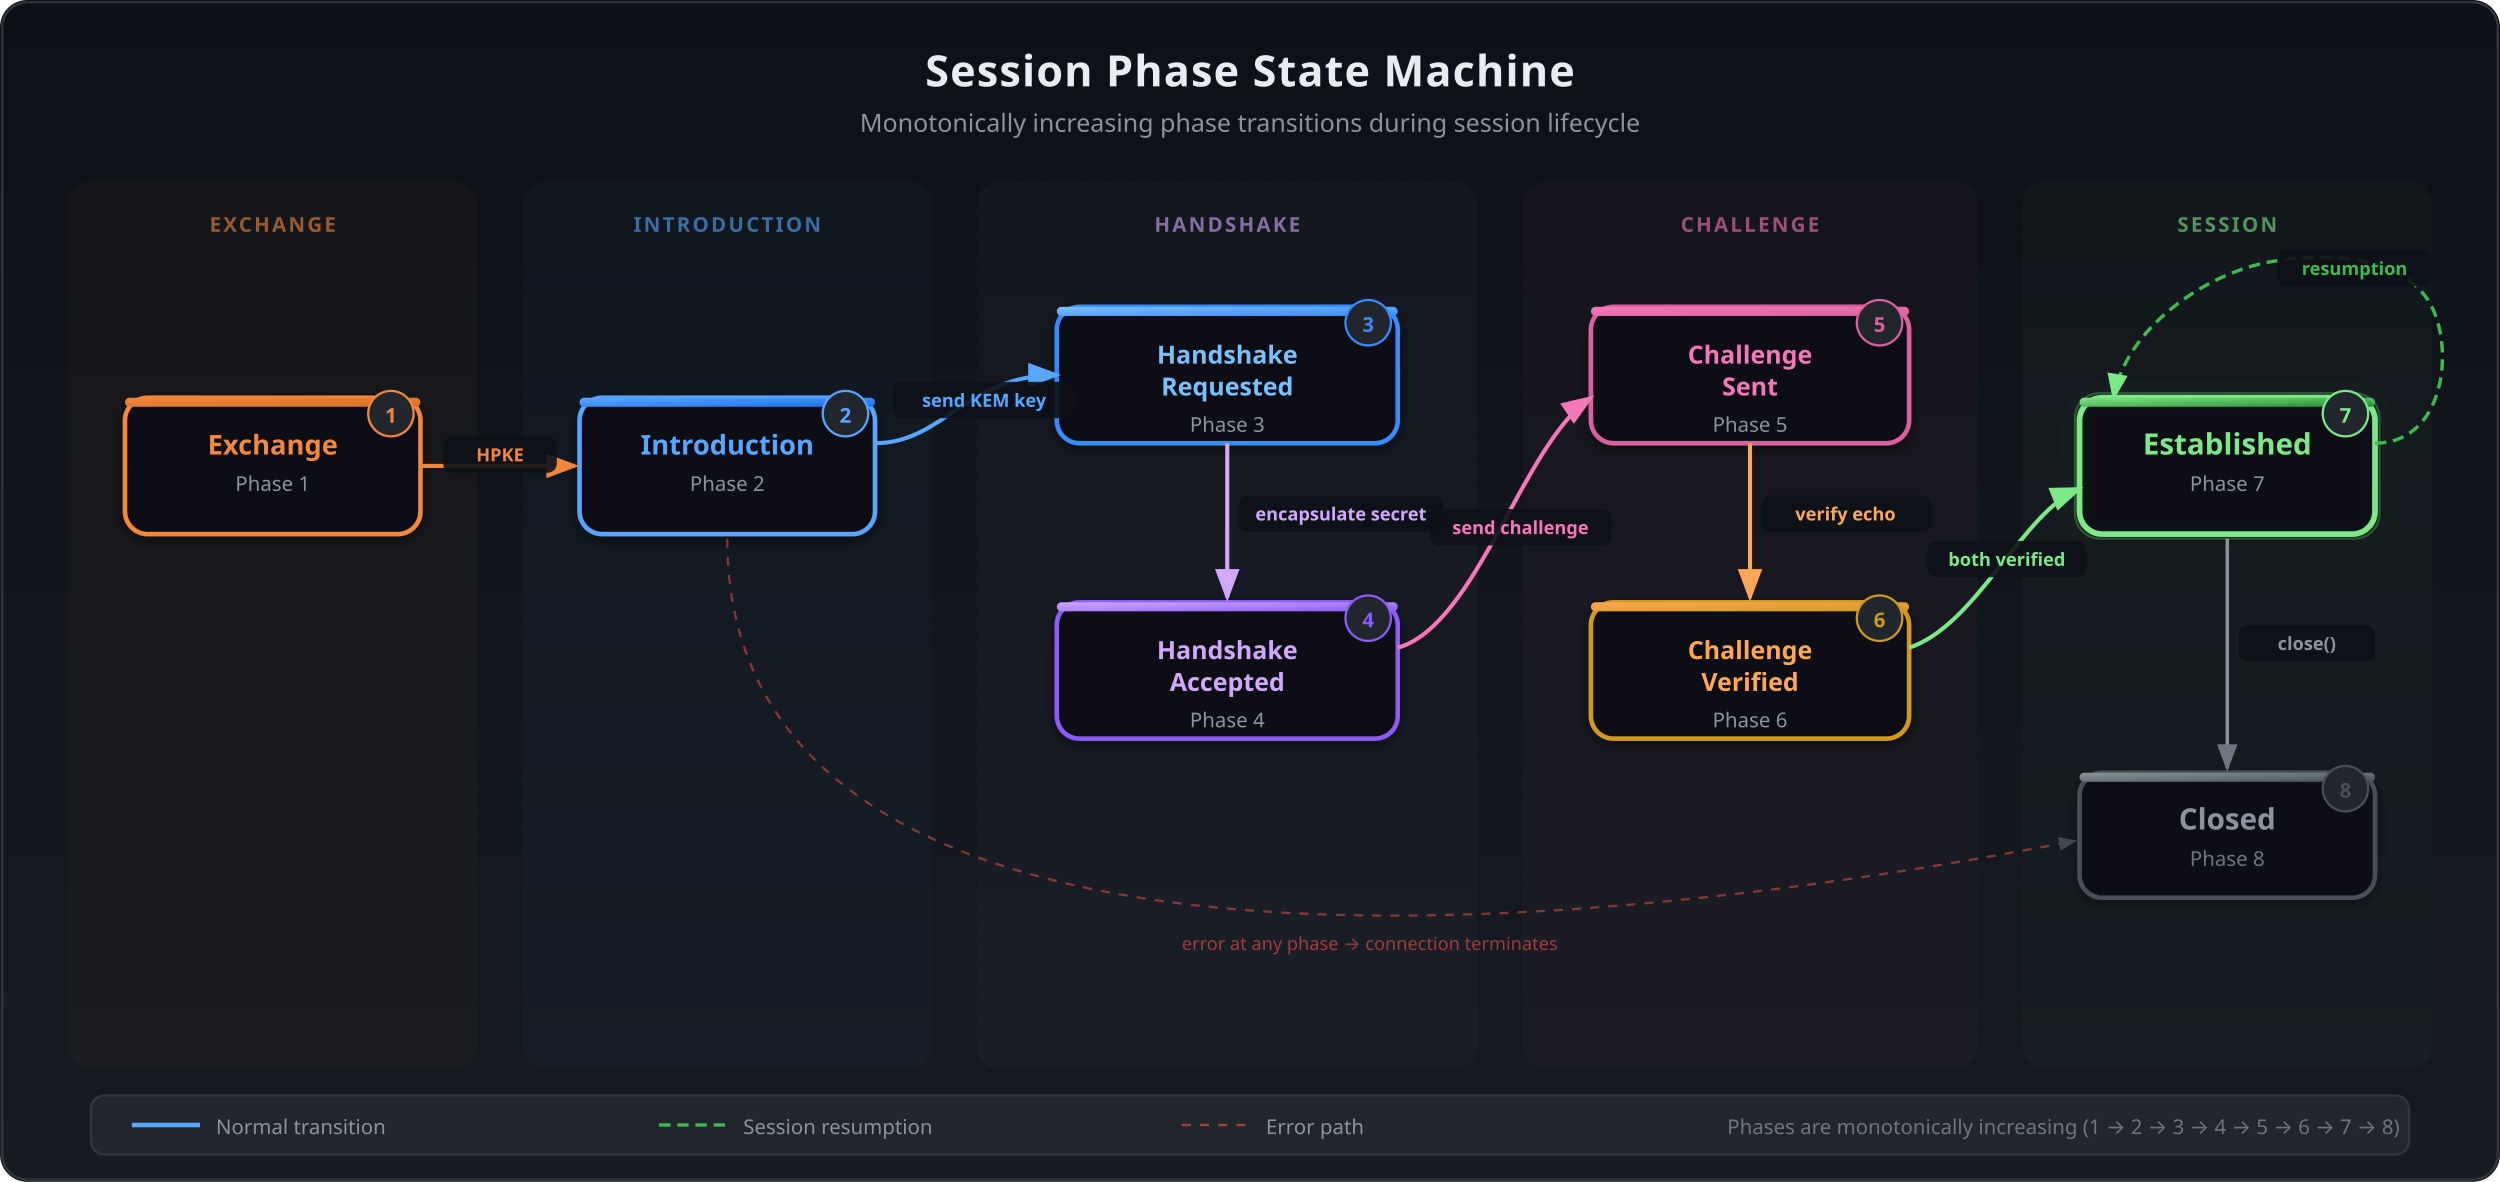
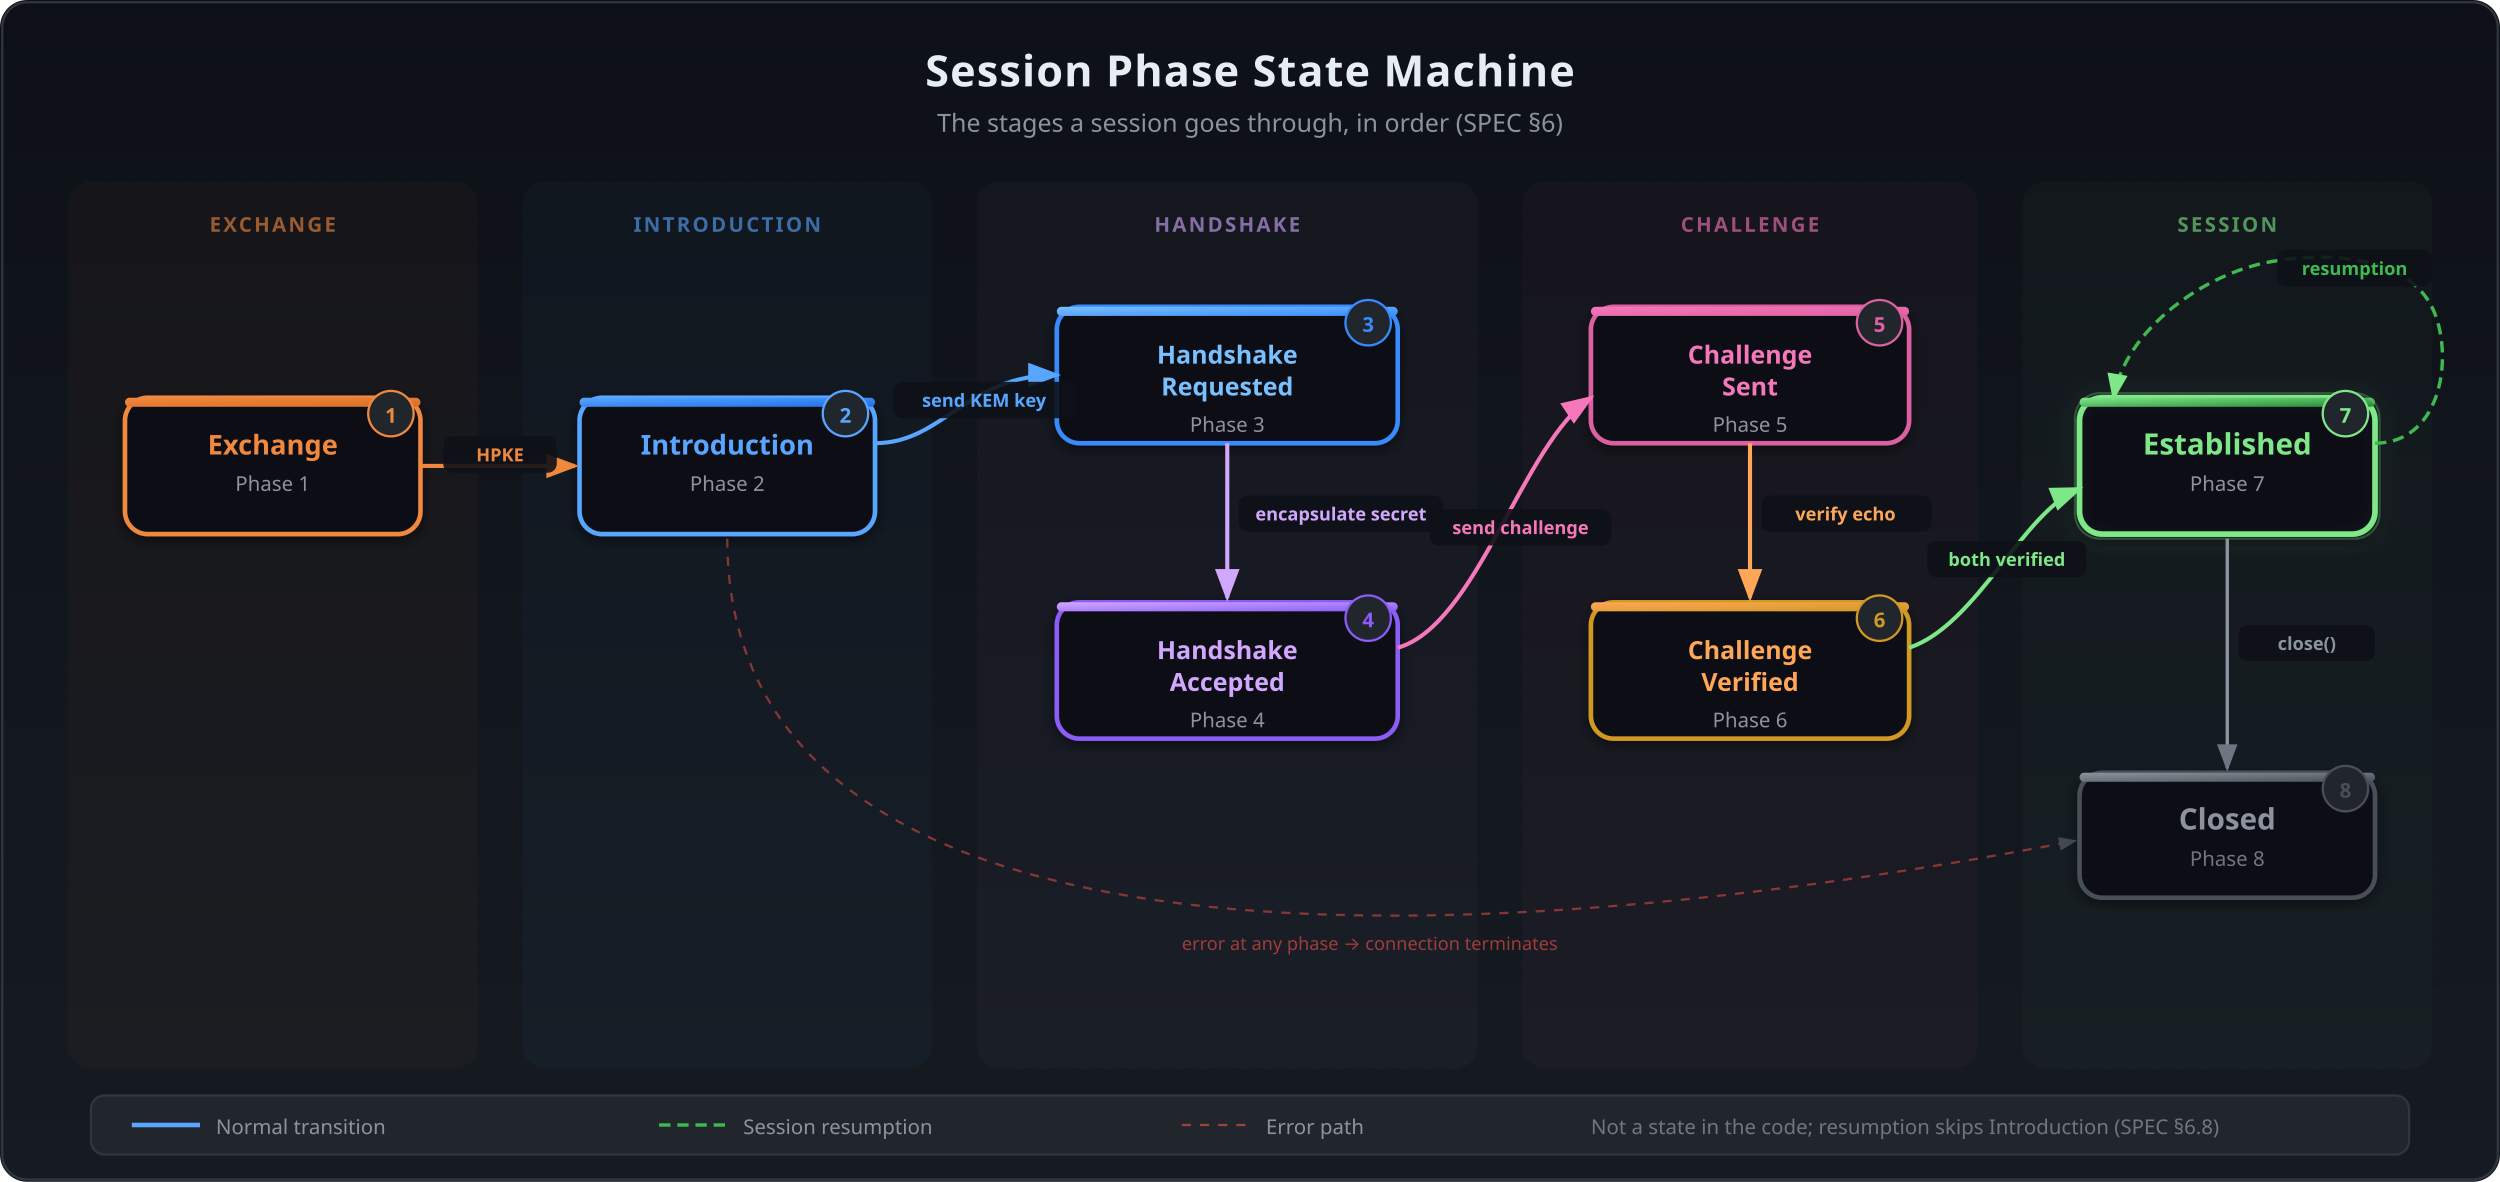
<svg xmlns="http://www.w3.org/2000/svg" viewBox="0 0 1100 520" font-family="'Segoe UI',system-ui,-apple-system,sans-serif">
  <defs>
    <linearGradient id="bg" x1="0" y1="0" x2="0" y2="1">
      <stop offset="0%" stop-color="#0d1117" />
      <stop offset="100%" stop-color="#161b22" />
    </linearGradient>
    <linearGradient id="gExch" x1="0" y1="0" x2="1" y2="1">
      <stop offset="0%" stop-color="#f0883e" />
      <stop offset="100%" stop-color="#da6d25" />
    </linearGradient>
    <linearGradient id="gIntro" x1="0" y1="0" x2="1" y2="1">
      <stop offset="0%" stop-color="#58a6ff" />
      <stop offset="100%" stop-color="#1f6feb" />
    </linearGradient>
    <linearGradient id="gHsReq" x1="0" y1="0" x2="1" y2="1">
      <stop offset="0%" stop-color="#79c0ff" />
      <stop offset="100%" stop-color="#388bfd" />
    </linearGradient>
    <linearGradient id="gHsAcc" x1="0" y1="0" x2="1" y2="1">
      <stop offset="0%" stop-color="#d2a8ff" />
      <stop offset="100%" stop-color="#8b5cf6" />
    </linearGradient>
    <linearGradient id="gChSent" x1="0" y1="0" x2="1" y2="1">
      <stop offset="0%" stop-color="#f778ba" />
      <stop offset="100%" stop-color="#db61a2" />
    </linearGradient>
    <linearGradient id="gChVer" x1="0" y1="0" x2="1" y2="1">
      <stop offset="0%" stop-color="#ffa657" />
      <stop offset="100%" stop-color="#d29922" />
    </linearGradient>
    <linearGradient id="gEstab" x1="0" y1="0" x2="1" y2="1">
      <stop offset="0%" stop-color="#7ee787" />
      <stop offset="100%" stop-color="#238636" />
    </linearGradient>
    <linearGradient id="gClosed" x1="0" y1="0" x2="1" y2="1">
      <stop offset="0%" stop-color="#8b949e" />
      <stop offset="100%" stop-color="#484f58" />
    </linearGradient>
    <filter id="shadow">
      <feDropShadow dx="0" dy="2" stdDeviation="3" flood-color="#000" flood-opacity="0.5" />
    </filter>
    <filter id="glow">
      <feGaussianBlur stdDeviation="4" result="blur" />
      <feMerge>
        <feMergeNode in="blur" />
        <feMergeNode in="SourceGraphic" />
      </feMerge>
    </filter>
    <marker id="arrowOrange" markerWidth="8" markerHeight="6" refX="7" refY="3" orient="auto" markerUnits="strokeWidth">
      <polygon points="0 0, 8 3, 0 6" fill="#f0883e" />
    </marker>
    <marker id="arrowGray" markerWidth="8" markerHeight="6" refX="7" refY="3" orient="auto" markerUnits="strokeWidth">
      <polygon points="0 0, 8 3, 0 6" fill="#8b949e" />
    </marker>
    <marker id="arrowBlue" markerWidth="8" markerHeight="6" refX="7" refY="3" orient="auto" markerUnits="strokeWidth">
      <polygon points="0 0, 8 3, 0 6" fill="#58a6ff" />
    </marker>
    <marker id="arrowPurple" markerWidth="8" markerHeight="6" refX="7" refY="3" orient="auto" markerUnits="strokeWidth">
      <polygon points="0 0, 8 3, 0 6" fill="#d2a8ff" />
    </marker>
    <marker id="arrowPink" markerWidth="8" markerHeight="6" refX="7" refY="3" orient="auto" markerUnits="strokeWidth">
      <polygon points="0 0, 8 3, 0 6" fill="#f778ba" />
    </marker>
    <marker id="arrowOrangeVer" markerWidth="8" markerHeight="6" refX="7" refY="3" orient="auto" markerUnits="strokeWidth">
      <polygon points="0 0, 8 3, 0 6" fill="#ffa657" />
    </marker>
    <marker id="arrowGreen" markerWidth="8" markerHeight="6" refX="7" refY="3" orient="auto" markerUnits="strokeWidth">
      <polygon points="0 0, 8 3, 0 6" fill="#7ee787" />
    </marker>
    <marker id="arrowDimGray" markerWidth="8" markerHeight="6" refX="7" refY="3" orient="auto" markerUnits="strokeWidth">
      <polygon points="0 0, 8 3, 0 6" fill="#6e7681" />
    </marker>
  </defs>
  <rect width="1100" height="520" rx="12" fill="url(#bg)" />
  <rect x="1" y="1" width="1098" height="518" rx="11" fill="none" stroke="#30363d" stroke-width="1" />
  <text x="550" y="38" text-anchor="middle" fill="#e6edf3" font-size="19" font-weight="700" letter-spacing="0.5">Session Phase State Machine</text>
-   <text x="550" y="58" text-anchor="middle" fill="#8b949e" font-size="11">Monotonically increasing phase transitions during session lifecycle</text>
+   <text x="550" y="58" text-anchor="middle" fill="#8b949e" font-size="11">The stages a session goes through, in order (SPEC §6)</text>
  <rect x="30" y="80" width="180" height="390" rx="10" fill="#f0883e" opacity="0.03" stroke="#f0883e" stroke-width="0.5" stroke-dasharray="6,4" />
  <text x="120" y="102" text-anchor="middle" fill="#f0883e" font-size="9" font-weight="600" letter-spacing="1" opacity="0.6">EXCHANGE</text>
  <rect x="230" y="80" width="180" height="390" rx="10" fill="#58a6ff" opacity="0.03" stroke="#58a6ff" stroke-width="0.5" stroke-dasharray="6,4" />
  <text x="320" y="102" text-anchor="middle" fill="#58a6ff" font-size="9" font-weight="600" letter-spacing="1" opacity="0.6">INTRODUCTION</text>
  <rect x="430" y="80" width="220" height="390" rx="10" fill="#d2a8ff" opacity="0.03" stroke="#d2a8ff" stroke-width="0.5" stroke-dasharray="6,4" />
  <text x="540" y="102" text-anchor="middle" fill="#d2a8ff" font-size="9" font-weight="600" letter-spacing="1" opacity="0.6">HANDSHAKE</text>
  <rect x="670" y="80" width="200" height="390" rx="10" fill="#f778ba" opacity="0.03" stroke="#f778ba" stroke-width="0.5" stroke-dasharray="6,4" />
  <text x="770" y="102" text-anchor="middle" fill="#f778ba" font-size="9" font-weight="600" letter-spacing="1" opacity="0.6">CHALLENGE</text>
  <rect x="890" y="80" width="180" height="390" rx="10" fill="#7ee787" opacity="0.03" stroke="#7ee787" stroke-width="0.5" stroke-dasharray="6,4" />
  <text x="980" y="102" text-anchor="middle" fill="#7ee787" font-size="9" font-weight="600" letter-spacing="1" opacity="0.6">SESSION</text>
  <rect x="55" y="175" width="130" height="60" rx="10" fill="#0d1117" stroke="#f0883e" stroke-width="2" filter="url(#shadow)" />
  <rect x="55" y="175" width="130" height="4" rx="2" fill="url(#gExch)" />
  <text x="120" y="200" text-anchor="middle" fill="#f0883e" font-size="12" font-weight="700">Exchange</text>
  <text x="120" y="216" text-anchor="middle" fill="#8b949e" font-size="9">Phase 1</text>
  <circle cx="172" cy="182" r="10" fill="#21262d" stroke="#f0883e" stroke-width="1" />
  <text x="172" y="186" text-anchor="middle" fill="#f0883e" font-size="9" font-weight="700">1</text>
  <rect x="255" y="175" width="130" height="60" rx="10" fill="#0d1117" stroke="#58a6ff" stroke-width="2" filter="url(#shadow)" />
  <rect x="255" y="175" width="130" height="4" rx="2" fill="url(#gIntro)" />
  <text x="320" y="200" text-anchor="middle" fill="#58a6ff" font-size="12" font-weight="700">Introduction</text>
  <text x="320" y="216" text-anchor="middle" fill="#8b949e" font-size="9">Phase 2</text>
  <circle cx="372" cy="182" r="10" fill="#21262d" stroke="#58a6ff" stroke-width="1" />
  <text x="372" y="186" text-anchor="middle" fill="#58a6ff" font-size="9" font-weight="700">2</text>
  <rect x="465" y="135" width="150" height="60" rx="10" fill="#0d1117" stroke="#388bfd" stroke-width="2" filter="url(#shadow)" />
  <rect x="465" y="135" width="150" height="4" rx="2" fill="url(#gHsReq)" />
  <text x="540" y="160" text-anchor="middle" fill="#79c0ff" font-size="11" font-weight="700">Handshake</text>
  <text x="540" y="174" text-anchor="middle" fill="#79c0ff" font-size="11" font-weight="700">Requested</text>
  <text x="540" y="190" text-anchor="middle" fill="#8b949e" font-size="9">Phase 3</text>
  <circle cx="602" cy="142" r="10" fill="#21262d" stroke="#388bfd" stroke-width="1" />
  <text x="602" y="146" text-anchor="middle" fill="#388bfd" font-size="9" font-weight="700">3</text>
  <rect x="465" y="265" width="150" height="60" rx="10" fill="#0d1117" stroke="#8b5cf6" stroke-width="2" filter="url(#shadow)" />
  <rect x="465" y="265" width="150" height="4" rx="2" fill="url(#gHsAcc)" />
  <text x="540" y="290" text-anchor="middle" fill="#d2a8ff" font-size="11" font-weight="700">Handshake</text>
  <text x="540" y="304" text-anchor="middle" fill="#d2a8ff" font-size="11" font-weight="700">Accepted</text>
  <text x="540" y="320" text-anchor="middle" fill="#8b949e" font-size="9">Phase 4</text>
  <circle cx="602" cy="272" r="10" fill="#21262d" stroke="#8b5cf6" stroke-width="1" />
  <text x="602" y="276" text-anchor="middle" fill="#8b5cf6" font-size="9" font-weight="700">4</text>
  <rect x="700" y="135" width="140" height="60" rx="10" fill="#0d1117" stroke="#db61a2" stroke-width="2" filter="url(#shadow)" />
  <rect x="700" y="135" width="140" height="4" rx="2" fill="url(#gChSent)" />
  <text x="770" y="160" text-anchor="middle" fill="#f778ba" font-size="11" font-weight="700">Challenge</text>
  <text x="770" y="174" text-anchor="middle" fill="#f778ba" font-size="11" font-weight="700">Sent</text>
  <text x="770" y="190" text-anchor="middle" fill="#8b949e" font-size="9">Phase 5</text>
  <circle cx="827" cy="142" r="10" fill="#21262d" stroke="#db61a2" stroke-width="1" />
  <text x="827" y="146" text-anchor="middle" fill="#db61a2" font-size="9" font-weight="700">5</text>
  <rect x="700" y="265" width="140" height="60" rx="10" fill="#0d1117" stroke="#d29922" stroke-width="2" filter="url(#shadow)" />
  <rect x="700" y="265" width="140" height="4" rx="2" fill="url(#gChVer)" />
  <text x="770" y="290" text-anchor="middle" fill="#ffa657" font-size="11" font-weight="700">Challenge</text>
  <text x="770" y="304" text-anchor="middle" fill="#ffa657" font-size="11" font-weight="700">Verified</text>
  <text x="770" y="320" text-anchor="middle" fill="#8b949e" font-size="9">Phase 6</text>
  <circle cx="827" cy="272" r="10" fill="#21262d" stroke="#d29922" stroke-width="1" />
  <text x="827" y="276" text-anchor="middle" fill="#d29922" font-size="9" font-weight="700">6</text>
  <rect x="915" y="175" width="130" height="60" rx="10" fill="#0d1117" stroke="#7ee787" stroke-width="2.5" filter="url(#shadow)" />
  <rect x="915" y="175" width="130" height="4" rx="2" fill="url(#gEstab)" />
  <rect x="913" y="173" width="134" height="64" rx="11" fill="none" stroke="#7ee787" stroke-width="1" opacity="0.3" filter="url(#glow)" />
  <text x="980" y="200" text-anchor="middle" fill="#7ee787" font-size="13" font-weight="700">Established</text>
  <text x="980" y="216" text-anchor="middle" fill="#8b949e" font-size="9">Phase 7</text>
  <circle cx="1032" cy="182" r="10" fill="#21262d" stroke="#7ee787" stroke-width="1" />
  <text x="1032" y="186" text-anchor="middle" fill="#7ee787" font-size="9" font-weight="700">7</text>
  <rect x="915" y="340" width="130" height="55" rx="10" fill="#0d1117" stroke="#484f58" stroke-width="2" filter="url(#shadow)" />
  <rect x="915" y="340" width="130" height="4" rx="2" fill="url(#gClosed)" />
  <text x="980" y="365" text-anchor="middle" fill="#8b949e" font-size="13" font-weight="700">Closed</text>
  <text x="980" y="381" text-anchor="middle" fill="#6e7681" font-size="9">Phase 8</text>
  <circle cx="1032" cy="347" r="10" fill="#21262d" stroke="#484f58" stroke-width="1" />
  <text x="1032" y="351" text-anchor="middle" fill="#484f58" font-size="9" font-weight="700">8</text>
  <line x1="185" y1="205" x2="253" y2="205" stroke="#f0883e" stroke-width="1.8" marker-end="url(#arrowOrange)" />
  <rect x="195" y="192" width="50" height="16" rx="4" fill="#0d1117" opacity="0.9" />
  <text x="220" y="203" text-anchor="middle" fill="#f0883e" font-size="8" font-weight="600">HPKE</text>
  <path d="M 385 195 C 415 195, 425 165, 465 165" fill="none" stroke="#58a6ff" stroke-width="1.8" marker-end="url(#arrowBlue)" />
  <rect x="393" y="168" width="80" height="16" rx="4" fill="#0d1117" opacity="0.9" />
  <text x="433" y="179" text-anchor="middle" fill="#58a6ff" font-size="8" font-weight="600">send KEM key</text>
  <line x1="540" y1="195" x2="540" y2="263" stroke="#d2a8ff" stroke-width="1.8" marker-end="url(#arrowPurple)" />
  <rect x="545" y="218" width="90" height="16" rx="4" fill="#0d1117" opacity="0.9" />
  <text x="590" y="229" text-anchor="middle" fill="#d2a8ff" font-size="8" font-weight="600">encapsulate secret</text>
  <path d="M 615 285 C 650 275, 670 195, 700 175" fill="none" stroke="#f778ba" stroke-width="1.8" marker-end="url(#arrowPink)" />
  <rect x="629" y="224" width="80" height="16" rx="4" fill="#0d1117" opacity="0.9" />
  <text x="669" y="235" text-anchor="middle" fill="#f778ba" font-size="8" font-weight="600">send challenge</text>
  <line x1="770" y1="195" x2="770" y2="263" stroke="#ffa657" stroke-width="1.8" marker-end="url(#arrowOrangeVer)" />
  <rect x="775" y="218" width="75" height="16" rx="4" fill="#0d1117" opacity="0.9" />
  <text x="812" y="229" text-anchor="middle" fill="#ffa657" font-size="8" font-weight="600">verify echo</text>
  <path d="M 840 285 C 870 275, 890 225, 915 215" fill="none" stroke="#7ee787" stroke-width="1.8" marker-end="url(#arrowGreen)" />
  <rect x="848" y="238" width="70" height="16" rx="4" fill="#0d1117" opacity="0.9" />
  <text x="883" y="249" text-anchor="middle" fill="#7ee787" font-size="8" font-weight="600">both verified</text>
  <line x1="980" y1="237" x2="980" y2="338" stroke="#8b949e" stroke-width="1.5" marker-end="url(#arrowDimGray)" />
  <rect x="985" y="275" width="60" height="16" rx="4" fill="#0d1117" opacity="0.9" />
  <text x="1015" y="286" text-anchor="middle" fill="#8b949e" font-size="8" font-weight="600">close()</text>
  <path d="M 1045 195 C 1075 195, 1080 155, 1070 135 C 1060 115, 1030 110, 1000 115 C 970 120, 935 145, 930 175" fill="none" stroke="#3fb950" stroke-width="1.5" stroke-dasharray="5,3" marker-end="url(#arrowGreen)" />
  <rect x="1002" y="110" width="68" height="16" rx="4" fill="#0d1117" opacity="0.9" />
  <text x="1036" y="121" text-anchor="middle" fill="#3fb950" font-size="8" font-weight="600">resumption</text>
  <path d="M 320 237 C 320 420, 600 430, 913 370" fill="none" stroke="#f85149" stroke-width="1" stroke-dasharray="4,4" marker-end="url(#arrowDimGray)" opacity="0.5" />
  <text x="520" y="418" fill="#f85149" font-size="8" opacity="0.6">error at any phase → connection terminates</text>
  <rect x="40" y="482" width="1020" height="26" rx="6" fill="#21262d" stroke="#30363d" stroke-width="1" />
  <line x1="58" y1="495" x2="88" y2="495" stroke="#58a6ff" stroke-width="2" />
  <text x="95" y="499" fill="#8b949e" font-size="9">Normal transition</text>
  <line x1="290" y1="495" x2="320" y2="495" stroke="#3fb950" stroke-width="1.5" stroke-dasharray="5,3" />
  <text x="327" y="499" fill="#8b949e" font-size="9">Session resumption</text>
  <line x1="520" y1="495" x2="550" y2="495" stroke="#f85149" stroke-width="1" stroke-dasharray="4,4" opacity="0.6" />
  <text x="557" y="499" fill="#8b949e" font-size="9">Error path</text>
-   <text x="760" y="499" fill="#6e7681" font-size="9">Phases are monotonically increasing (1 → 2 → 3 → 4 → 5 → 6 → 7 → 8)</text>
+   <text x="700" y="499" fill="#6e7681" font-size="9">Not a state in the code; resumption skips Introduction (SPEC §6.8)</text>
</svg>
